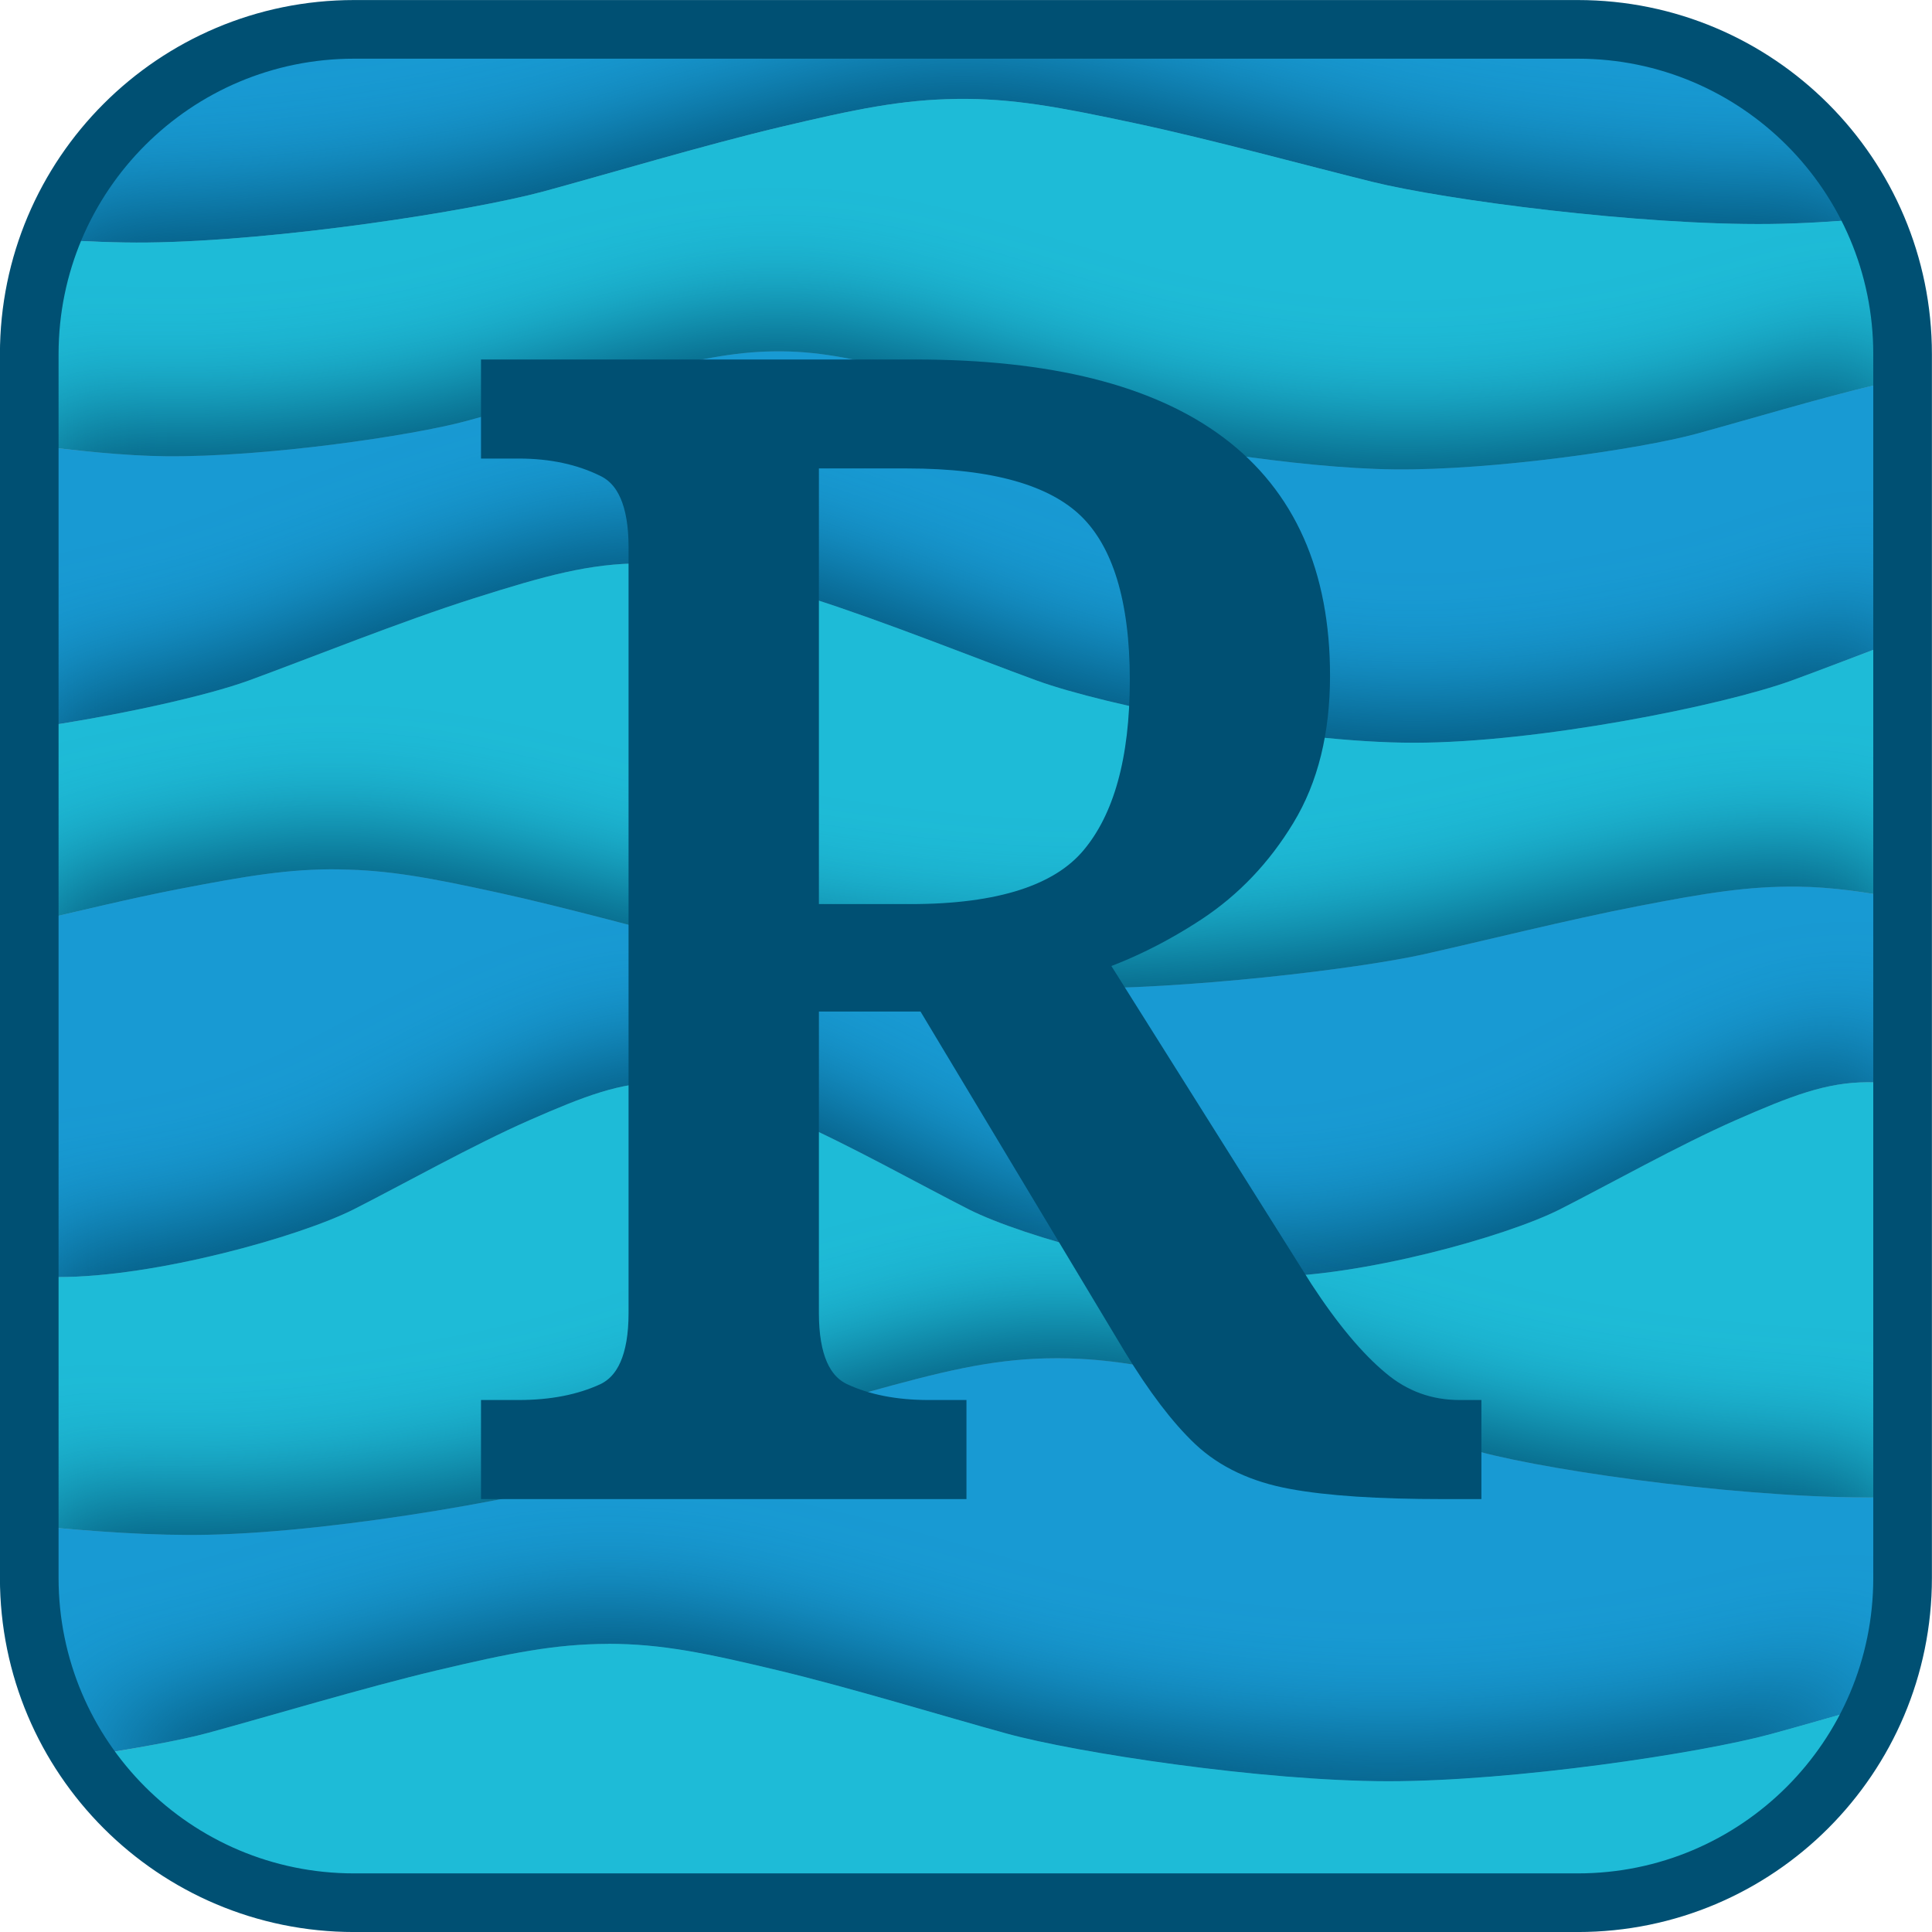
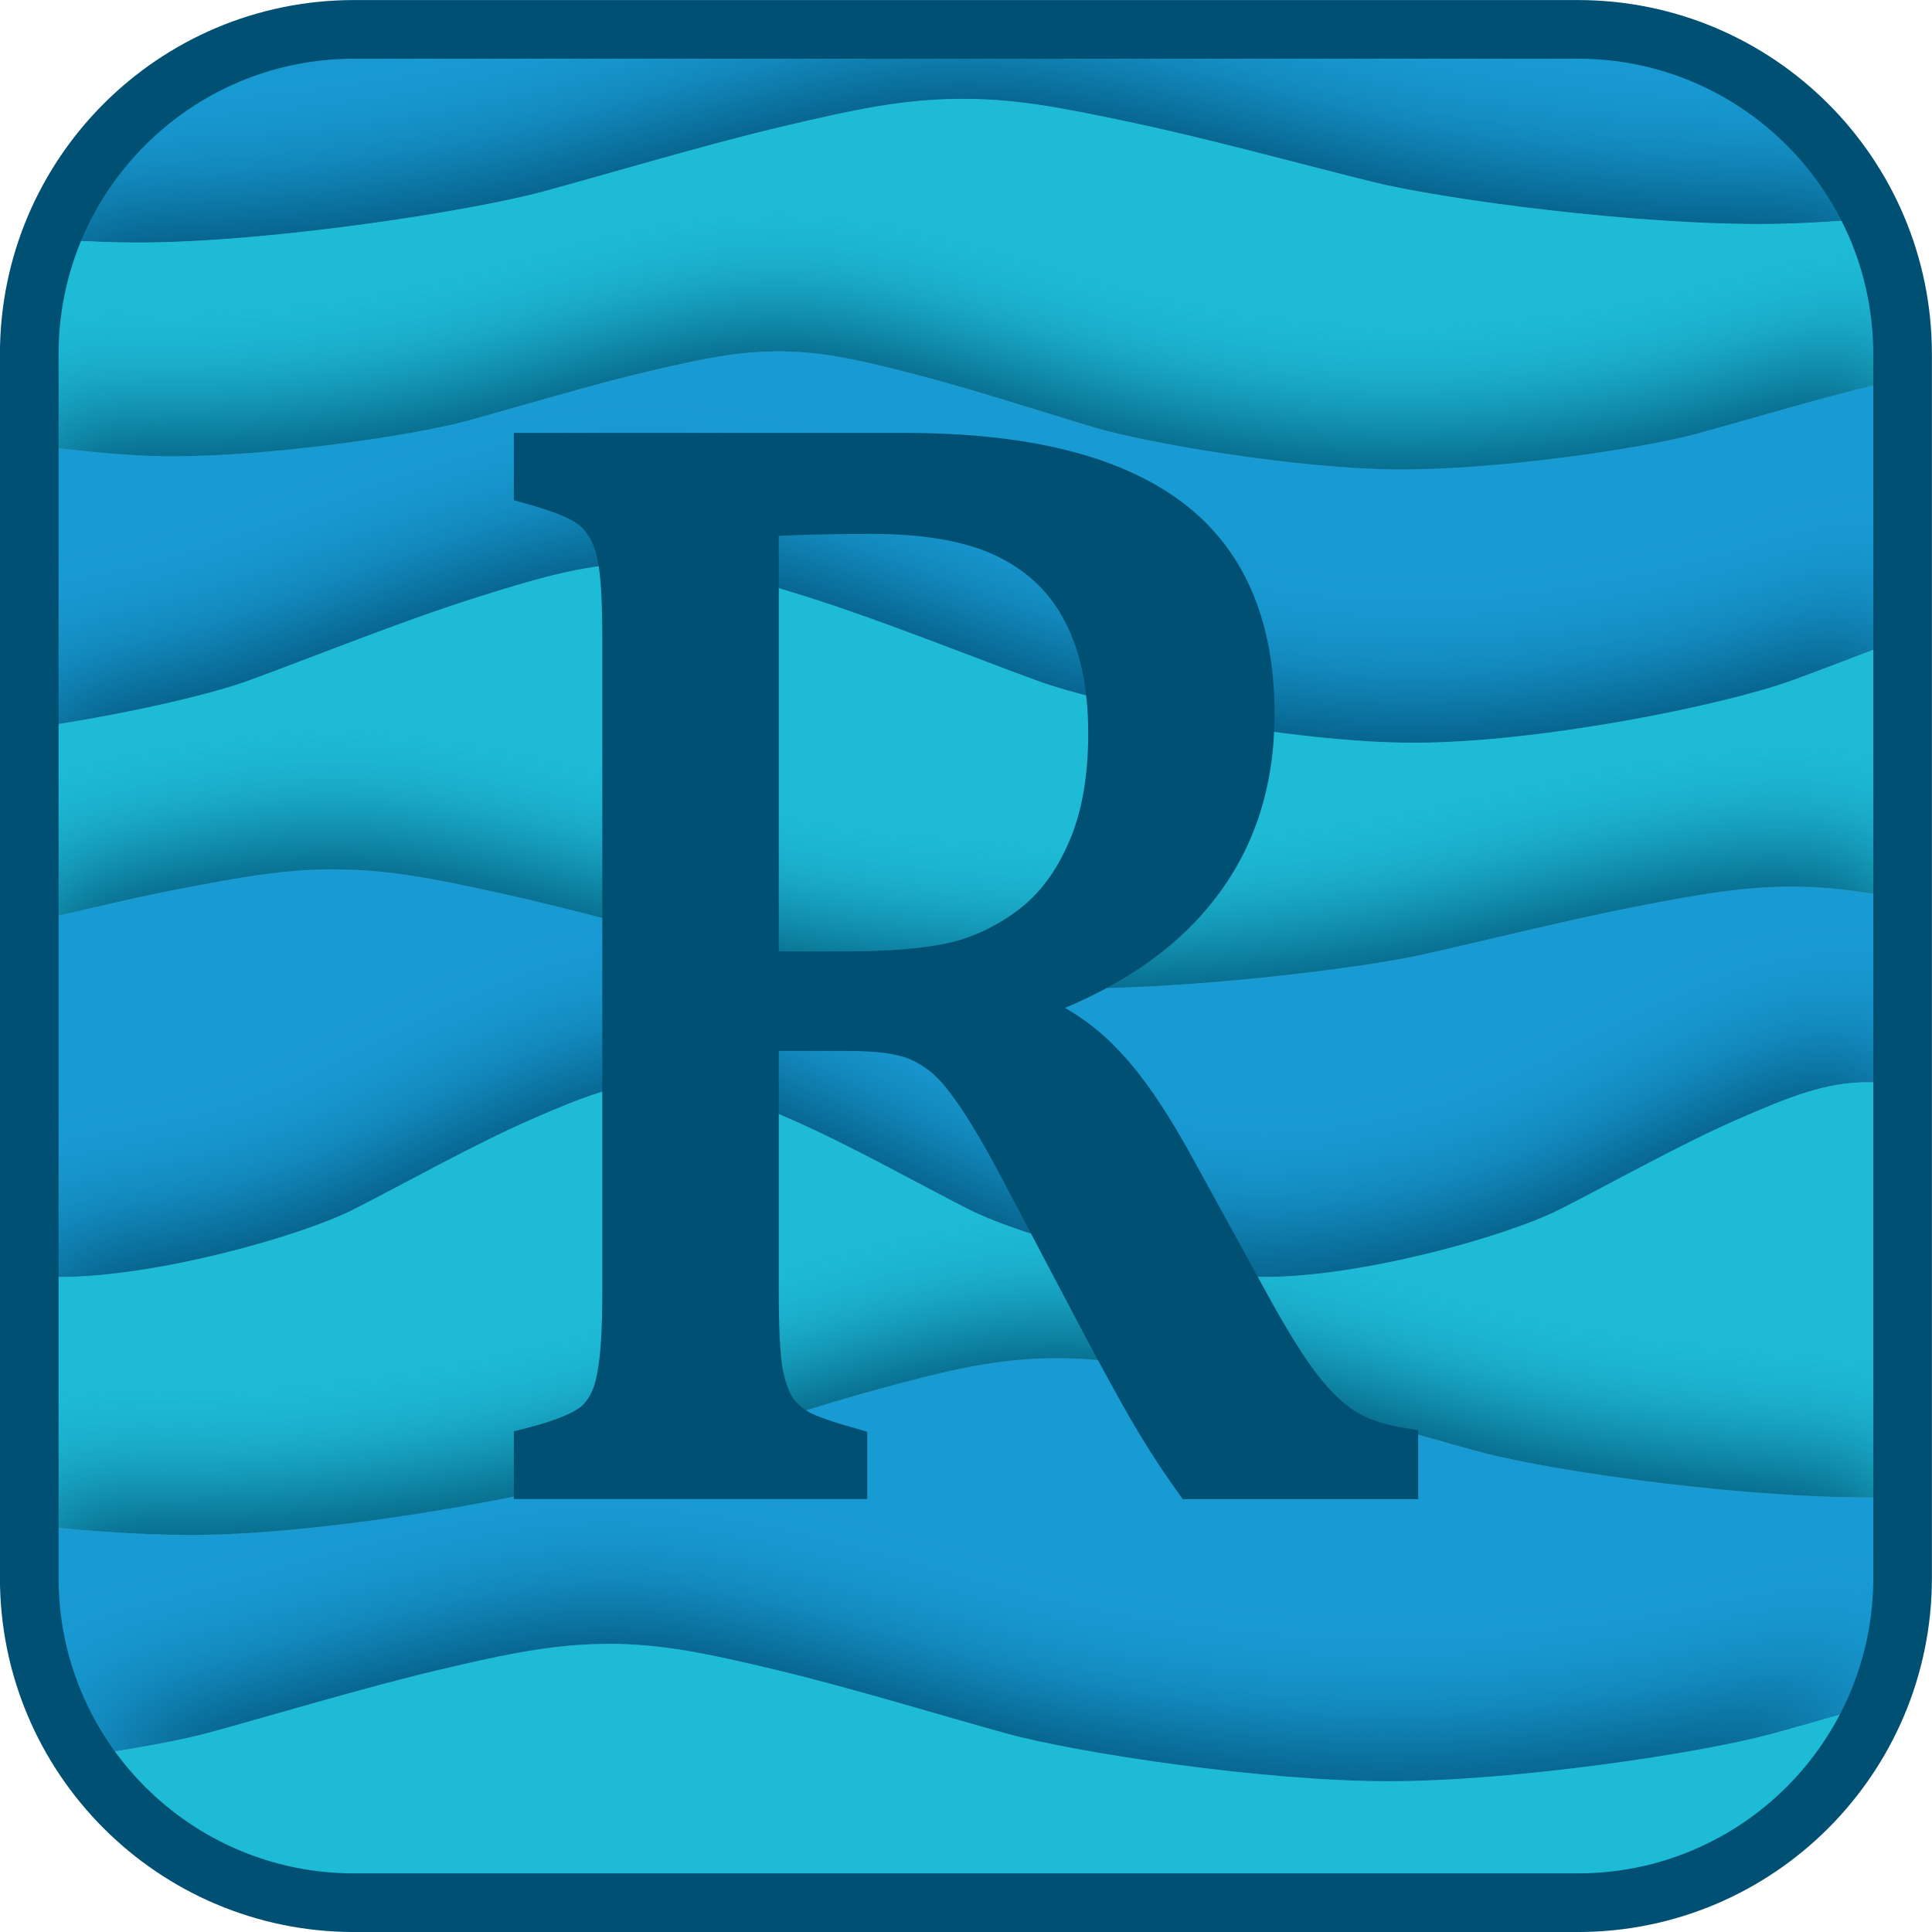
<svg xmlns="http://www.w3.org/2000/svg" xmlns:xlink="http://www.w3.org/1999/xlink" width="39.688mm" height="39.687mm" viewBox="0 0 39.688 39.687" version="1.1" id="svg1" xml:space="preserve">
  <defs id="defs1">
    <linearGradient id="swatch7">
      <stop style="stop-color:#000000;stop-opacity:1;" offset="0" id="stop7" />
    </linearGradient>
    <linearGradient id="linearGradient1">
      <stop style="stop-color:#ffffff;stop-opacity:1;" offset="0" id="stop1" />
      <stop style="stop-color:#ffffff;stop-opacity:0;" offset="1" id="stop2" />
    </linearGradient>
    <linearGradient xlink:href="#linearGradient1" id="linearGradient2" x1="114.633" y1="109.027" x2="116.328" y2="109.027" gradientUnits="userSpaceOnUse" />
    <filter style="color-interpolation-filters:sRGB" id="filter64" x="-0.077" y="-0.533" width="1.154" height="2.065">
      <feGaussianBlur stdDeviation="1.179" id="feGaussianBlur64" />
    </filter>
    <filter style="color-interpolation-filters:sRGB" id="filter65" x="-0.074" y="-0.326" width="1.147" height="1.652">
      <feGaussianBlur stdDeviation="1.179" id="feGaussianBlur65" />
    </filter>
    <filter style="color-interpolation-filters:sRGB" id="filter66" x="-0.074" y="-0.305" width="1.147" height="1.609">
      <feGaussianBlur stdDeviation="1.179" id="feGaussianBlur66" />
    </filter>
    <filter style="color-interpolation-filters:sRGB" id="filter67" x="-0.074" y="-0.338" width="1.147" height="1.676">
      <feGaussianBlur stdDeviation="1.179" id="feGaussianBlur67" />
    </filter>
    <filter style="color-interpolation-filters:sRGB" id="filter68" x="-0.074" y="-0.324" width="1.147" height="1.649">
      <feGaussianBlur stdDeviation="1.179" id="feGaussianBlur68" />
    </filter>
    <filter style="color-interpolation-filters:sRGB" id="filter69" x="-0.074" y="-0.352" width="1.147" height="1.705">
      <feGaussianBlur stdDeviation="1.179" id="feGaussianBlur69" />
    </filter>
    <filter style="color-interpolation-filters:sRGB" id="filter70" x="-0.074" y="-0.372" width="1.147" height="1.744">
      <feGaussianBlur stdDeviation="1.179" id="feGaussianBlur70" />
    </filter>
    <clipPath clipPathUnits="userSpaceOnUse" id="clipPath17">
      <path style="display:inline;fill:none;fill-opacity:1;stroke:#005073;stroke-width:0.191;stroke-linecap:round;stroke-linejoin:round;stroke-dasharray:none;stroke-opacity:1" id="path17" width="6.102" height="6.102" x="115.532" y="92.039" transform="matrix(6.297176,0,0,6.297174,-612.4465,-487.3096)" d="m 116.59,92.039 h 3.986 a 1.058,1.058 45 0 1 1.058,1.058 v 3.986 a 1.058,1.058 135 0 1 -1.058,1.058 h -3.986 a 1.058,1.058 45 0 1 -1.058,-1.058 v -3.986 a 1.058,1.058 135 0 1 1.058,-1.058 z" />
    </clipPath>
    <clipPath clipPathUnits="userSpaceOnUse" id="clipPath18">
      <path style="display:inline;fill:none;fill-opacity:1;stroke:#005073;stroke-width:0.191;stroke-linecap:round;stroke-linejoin:round;stroke-dasharray:none;stroke-opacity:1" id="path18" width="6.102" height="6.102" x="115.532" y="92.039" transform="matrix(6.297176,0,0,6.297174,-612.4465,-487.3096)" d="m 116.59,92.039 h 3.986 a 1.058,1.058 45 0 1 1.058,1.058 v 3.986 a 1.058,1.058 135 0 1 -1.058,1.058 h -3.986 a 1.058,1.058 45 0 1 -1.058,-1.058 v -3.986 a 1.058,1.058 135 0 1 1.058,-1.058 z" />
    </clipPath>
    <clipPath clipPathUnits="userSpaceOnUse" id="clipPath19">
      <path style="display:inline;fill:none;fill-opacity:1;stroke:#005073;stroke-width:0.191;stroke-linecap:round;stroke-linejoin:round;stroke-dasharray:none;stroke-opacity:1" id="path19" width="6.102" height="6.102" x="115.532" y="92.039" transform="matrix(6.297176,0,0,6.297174,-612.4465,-487.3096)" d="m 116.59,92.039 h 3.986 a 1.058,1.058 45 0 1 1.058,1.058 v 3.986 a 1.058,1.058 135 0 1 -1.058,1.058 h -3.986 a 1.058,1.058 45 0 1 -1.058,-1.058 v -3.986 a 1.058,1.058 135 0 1 1.058,-1.058 z" />
    </clipPath>
    <clipPath clipPathUnits="userSpaceOnUse" id="clipPath20">
      <path style="display:inline;fill:none;fill-opacity:1;stroke:#005073;stroke-width:0.191;stroke-linecap:round;stroke-linejoin:round;stroke-dasharray:none;stroke-opacity:1" id="path20" width="6.102" height="6.102" x="115.532" y="92.039" transform="matrix(6.297176,0,0,6.297174,-612.4465,-487.3096)" d="m 116.59,92.039 h 3.986 a 1.058,1.058 45 0 1 1.058,1.058 v 3.986 a 1.058,1.058 135 0 1 -1.058,1.058 h -3.986 a 1.058,1.058 45 0 1 -1.058,-1.058 v -3.986 a 1.058,1.058 135 0 1 1.058,-1.058 z" />
    </clipPath>
    <clipPath clipPathUnits="userSpaceOnUse" id="clipPath21">
      <path style="display:inline;fill:none;fill-opacity:1;stroke:#005073;stroke-width:0.191;stroke-linecap:round;stroke-linejoin:round;stroke-dasharray:none;stroke-opacity:1" id="path21" width="6.102" height="6.102" x="115.532" y="92.039" transform="matrix(6.297176,0,0,6.297174,-612.4465,-487.3096)" d="m 116.59,92.039 h 3.986 a 1.058,1.058 45 0 1 1.058,1.058 v 3.986 a 1.058,1.058 135 0 1 -1.058,1.058 h -3.986 a 1.058,1.058 45 0 1 -1.058,-1.058 v -3.986 a 1.058,1.058 135 0 1 1.058,-1.058 z" />
    </clipPath>
    <clipPath clipPathUnits="userSpaceOnUse" id="clipPath22">
      <path style="display:inline;fill:none;fill-opacity:1;stroke:#005073;stroke-width:0.191;stroke-linecap:round;stroke-linejoin:round;stroke-dasharray:none;stroke-opacity:1" id="path22" width="6.102" height="6.102" x="115.532" y="92.039" transform="matrix(6.297176,0,0,6.297174,-612.4465,-487.3096)" d="m 116.59,92.039 h 3.986 a 1.058,1.058 45 0 1 1.058,1.058 v 3.986 a 1.058,1.058 135 0 1 -1.058,1.058 h -3.986 a 1.058,1.058 45 0 1 -1.058,-1.058 v -3.986 a 1.058,1.058 135 0 1 1.058,-1.058 z" />
    </clipPath>
    <clipPath clipPathUnits="userSpaceOnUse" id="clipPath23">
      <path style="display:inline;fill:none;fill-opacity:1;stroke:#005073;stroke-width:0.191;stroke-linecap:round;stroke-linejoin:round;stroke-dasharray:none;stroke-opacity:1" id="path23" width="6.102" height="6.102" x="115.532" y="92.039" transform="matrix(6.297176,0,0,6.297174,-612.4465,-487.3096)" d="m 116.59,92.039 h 3.986 a 1.058,1.058 45 0 1 1.058,1.058 v 3.986 a 1.058,1.058 135 0 1 -1.058,1.058 h -3.986 a 1.058,1.058 45 0 1 -1.058,-1.058 v -3.986 a 1.058,1.058 135 0 1 1.058,-1.058 z" />
    </clipPath>
  </defs>
  <g id="g83" style="display:inline;stroke:#107dac;stroke-opacity:1" transform="translate(-114.4788,-91.67359)">
    <path id="path76" style="display:inline;fill:#189ad3;fill-opacity:1;stroke:none;stroke-width:0.3;stroke-dasharray:none;stroke-opacity:1" d="m 121.754,92.276 a 6.675,6.675 0 0 0 -6.202,4.318 c 0.682,0.04 1.356,0.069 1.952,0.062 2.68,-0.03 6.646,-0.646 8.141,-1.049 1.312,-0.357 3.311,-0.955 4.849,-1.32 1.551,-0.368 2.505,-0.567 3.647,-0.58 1.141,-0.013 2.092,0.166 3.65,0.499 1.551,0.33 3.558,0.879 4.882,1.206 1.501,0.37 5.48,0.895 8.161,0.864 0.644,-0.007 1.366,-0.051 2.105,-0.114 a 6.675,6.675 0 0 0 -6.049,-3.885 z" />
    <path id="path52" style="display:inline;fill:#005073;fill-opacity:1;stroke:none;stroke-width:0.3;stroke-dasharray:none;stroke-opacity:1;filter:url(#filter70)" d="m 134.112,93.103 c -1.14,0.013 -2.092,0.212 -3.641,0.579 -1.537,0.365 -3.532,0.962 -4.842,1.318 -1.492,0.403 -5.453,1.018 -8.129,1.048 -0.595,0.007 -1.268,-0.022 -1.949,-0.062 a 6.665,6.665 0 0 0 -0.472,2.353 v 1.855 c 0.967,0.127 1.962,0.229 2.799,0.238 2.034,0.021 5.046,-0.417 6.18,-0.726 1.001,-0.273 2.519,-0.734 3.69,-1.009 1.178,-0.278 1.9,-0.426 2.763,-0.417 0.863,0.009 1.588,0.172 2.76,0.475 1.165,0.3 2.676,0.793 3.664,1.087 1.133,0.333 4.129,0.838 6.157,0.859 2.034,0.021 5.04,-0.42 6.18,-0.729 1.001,-0.273 2.519,-0.73 3.69,-1.006 0.215,-0.05 0.359,-0.072 0.547,-0.114 V 98.339 a 6.665,6.665 0 0 0 -0.625,-2.786 c -0.738,0.063 -1.459,0.107 -2.102,0.114 -2.676,0.031 -6.65,-0.493 -8.148,-0.862 -1.322,-0.327 -3.326,-0.875 -4.875,-1.204 -1.555,-0.332 -2.505,-0.511 -3.645,-0.498 z" clip-path="url(#clipPath23)" transform="matrix(1.001499,0,0,1.001499,-0.1716479,-0.1374541)" />
    <path id="path77" style="display:inline;fill:#1ebbd7;fill-opacity:1;stroke:none;stroke-width:0.3;stroke-dasharray:none;stroke-opacity:1" d="m 134.142,93.706 c -1.141,0.013 -2.095,0.212 -3.647,0.58 -1.539,0.365 -3.538,0.963 -4.849,1.32 -1.495,0.404 -5.461,1.019 -8.141,1.049 -0.596,0.007 -1.27,-0.022 -1.952,-0.062 a 6.675,6.675 0 0 0 -0.472,2.356 v 1.858 c 0.968,0.127 1.965,0.229 2.803,0.238 2.037,0.021 5.054,-0.418 6.189,-0.727 1.003,-0.273 2.523,-0.735 3.696,-1.01 1.179,-0.278 1.903,-0.427 2.767,-0.417 0.864,0.009 1.591,0.172 2.764,0.476 1.167,0.301 2.68,0.795 3.67,1.089 1.135,0.334 4.135,0.839 6.166,0.86 2.037,0.021 5.047,-0.42 6.189,-0.73 1.003,-0.273 2.523,-0.731 3.696,-1.007 0.215,-0.05 0.359,-0.072 0.547,-0.114 v -0.515 a 6.675,6.675 0 0 0 -0.626,-2.79 c -0.739,0.063 -1.462,0.107 -2.105,0.114 -2.68,0.031 -6.66,-0.493 -8.161,-0.864 -1.324,-0.327 -3.331,-0.876 -4.882,-1.206 -1.558,-0.332 -2.509,-0.512 -3.65,-0.499 z" />
    <path id="path53" style="display:inline;fill:#005073;fill-opacity:1;stroke:none;stroke-width:0.3;stroke-dasharray:none;stroke-opacity:1;filter:url(#filter69)" d="m 130.51,98.28 c -0.863,-0.009 -1.585,0.139 -2.763,0.417 -1.171,0.275 -2.689,0.736 -3.69,1.009 -1.133,0.309 -4.146,0.747 -6.18,0.726 -0.836,-0.009 -1.832,-0.11 -2.799,-0.238 v 5.825 c 1.834,-0.269 3.62,-0.666 4.5,-0.986 1.247,-0.457 3.147,-1.222 4.614,-1.686 1.474,-0.467 2.379,-0.719 3.462,-0.719 1.089,-6.3e-4 1.992,0.252 3.472,0.719 1.461,0.464 3.368,1.229 4.614,1.686 1.423,0.517 5.195,1.276 7.745,1.276 2.544,-6.2e-4 6.318,-0.759 7.742,-1.276 0.639,-0.233 1.446,-0.546 2.278,-0.859 v -5.321 c -0.188,0.042 -0.332,0.064 -0.547,0.114 -1.171,0.275 -2.689,0.733 -3.69,1.006 -1.14,0.309 -4.146,0.75 -6.18,0.729 -2.028,-0.021 -5.023,-0.526 -6.157,-0.859 -0.989,-0.293 -2.499,-0.787 -3.664,-1.087 -1.171,-0.303 -1.897,-0.466 -2.76,-0.475 z" clip-path="url(#clipPath22)" transform="matrix(1.001499,0,0,1.001499,-0.1716479,-0.1374541)" />
    <path id="path78" style="display:inline;fill:#189ad3;fill-opacity:1;stroke:none;stroke-width:0.3;stroke-dasharray:none;stroke-opacity:1" d="m 130.534,98.892 c -0.864,-0.009 -1.588,0.139 -2.767,0.417 -1.173,0.276 -2.693,0.737 -3.696,1.01 -1.135,0.309 -4.152,0.748 -6.189,0.727 -0.837,-0.009 -1.834,-0.111 -2.803,-0.238 v 5.834 c 1.836,-0.269 3.625,-0.667 4.507,-0.988 1.249,-0.457 3.152,-1.223 4.621,-1.688 1.476,-0.468 2.383,-0.72 3.468,-0.72 1.091,-6.4e-4 1.995,0.252 3.477,0.72 1.463,0.465 3.373,1.231 4.621,1.688 1.425,0.518 5.202,1.278 7.757,1.278 2.548,-6.2e-4 6.328,-0.76 7.753,-1.278 0.64,-0.233 1.448,-0.546 2.281,-0.86 v -5.329 c -0.188,0.042 -0.333,0.064 -0.547,0.114 -1.173,0.276 -2.693,0.734 -3.696,1.007 -1.141,0.31 -4.152,0.751 -6.189,0.73 -2.031,-0.021 -5.031,-0.527 -6.166,-0.86 -0.99,-0.294 -2.503,-0.788 -3.67,-1.089 -1.173,-0.303 -1.9,-0.467 -2.764,-0.476 z" />
    <path id="path54" style="display:inline;fill:#005073;fill-opacity:1;stroke:none;stroke-width:0.3;stroke-dasharray:none;stroke-opacity:1;filter:url(#filter68)" d="m 127.656,102.628 c -1.083,6.2e-4 -1.989,0.252 -3.462,0.719 -1.467,0.464 -3.368,1.229 -4.614,1.686 -0.881,0.32 -2.667,0.717 -4.5,0.986 v 3.98 c 1.026,-0.241 2.095,-0.502 3.069,-0.69 1.404,-0.271 2.264,-0.416 3.29,-0.404 1.026,0.012 1.876,0.175 3.267,0.478 1.379,0.302 3.166,0.795 4.338,1.09 1.341,0.334 4.9,0.844 7.306,0.872 2.412,0.028 5.981,-0.397 7.335,-0.7 1.19,-0.266 2.998,-0.717 4.39,-0.986 1.398,-0.271 2.26,-0.413 3.287,-0.4 0.702,0.008 1.381,0.111 2.148,0.257 v -5.343 c -0.832,0.313 -1.639,0.626 -2.278,0.859 -1.423,0.516 -5.198,1.275 -7.742,1.276 -2.55,6.3e-4 -6.322,-0.759 -7.745,-1.276 -1.247,-0.457 -3.153,-1.222 -4.614,-1.686 -1.48,-0.467 -2.383,-0.72 -3.472,-0.719 z" clip-path="url(#clipPath21)" transform="matrix(1.001499,0,0,1.001499,-0.1716479,-0.1374541)" />
    <path id="path79" style="display:inline;fill:#1ebbd7;fill-opacity:1;stroke:none;stroke-width:0.3;stroke-dasharray:none;stroke-opacity:1" d="m 127.676,103.246 c -1.085,6.2e-4 -1.992,0.252 -3.468,0.72 -1.469,0.465 -3.373,1.231 -4.621,1.688 -0.882,0.32 -2.671,0.718 -4.507,0.988 v 3.986 c 1.028,-0.241 2.098,-0.503 3.073,-0.691 1.406,-0.271 2.267,-0.417 3.295,-0.404 1.028,0.012 1.878,0.175 3.272,0.479 1.381,0.302 3.171,0.797 4.344,1.092 1.343,0.334 4.907,0.845 7.317,0.873 2.415,0.028 5.99,-0.398 7.346,-0.701 1.192,-0.267 3.003,-0.718 4.396,-0.988 1.4,-0.271 2.264,-0.413 3.292,-0.401 0.703,0.008 1.383,0.111 2.151,0.257 v -5.351 c -0.833,0.314 -1.641,0.627 -2.281,0.86 -1.425,0.517 -5.205,1.277 -7.753,1.278 -2.554,6.3e-4 -6.331,-0.76 -7.757,-1.278 -1.249,-0.457 -3.158,-1.223 -4.621,-1.688 -1.482,-0.468 -2.386,-0.721 -3.477,-0.72 z" />
    <path id="path55" style="display:inline;fill:#005073;fill-opacity:1;stroke:none;stroke-width:0.3;stroke-dasharray:none;stroke-opacity:1;filter:url(#filter67)" d="m 121.437,108.905 c -1.026,-0.013 -1.886,0.133 -3.29,0.404 -0.974,0.188 -2.043,0.449 -3.069,0.69 v 7.221 c 0.196,0.013 0.414,0.049 0.596,0.049 1.99,-6.3e-4 4.938,-0.826 6.053,-1.386 0.976,-0.494 2.459,-1.326 3.606,-1.829 1.152,-0.506 1.867,-0.777 2.711,-0.778 0.85,0 1.555,0.271 2.707,0.778 1.146,0.502 2.63,1.334 3.606,1.829 1.115,0.56 4.063,1.383 6.059,1.383 1.99,-6.3e-4 4.938,-0.823 6.053,-1.383 0.976,-0.494 2.46,-1.326 3.606,-1.829 1.152,-0.506 1.867,-0.78 2.711,-0.781 0.248,0 0.484,0.032 0.722,0.078 v -3.833 c -0.767,-0.146 -1.446,-0.249 -2.148,-0.257 -1.026,-0.013 -1.889,0.129 -3.287,0.4 -1.392,0.269 -3.2,0.72 -4.39,0.986 -1.354,0.302 -4.923,0.728 -7.335,0.7 -2.406,-0.028 -5.964,-0.538 -7.306,-0.872 -1.171,-0.295 -2.959,-0.789 -4.338,-1.09 -1.392,-0.304 -2.241,-0.466 -3.267,-0.478 z" clip-path="url(#clipPath20)" transform="matrix(1.001499,0,0,1.001499,-0.1716479,-0.1374541)" />
    <path id="path80" style="display:inline;fill:#189ad3;fill-opacity:1;stroke:none;stroke-width:0.3;stroke-dasharray:none;stroke-opacity:1" d="m 121.448,109.532 c -1.028,-0.013 -1.889,0.133 -3.295,0.404 -0.975,0.188 -2.046,0.45 -3.073,0.691 v 7.232 c 0.196,0.013 0.414,0.049 0.597,0.049 1.993,-6.3e-4 4.946,-0.827 6.062,-1.388 0.978,-0.495 2.463,-1.328 3.611,-1.832 1.154,-0.507 1.87,-0.778 2.715,-0.779 0.851,0 1.557,0.272 2.711,0.779 1.148,0.503 2.634,1.336 3.611,1.832 1.116,0.561 4.069,1.385 6.068,1.385 1.993,-6.3e-4 4.946,-0.824 6.062,-1.385 0.978,-0.495 2.463,-1.328 3.611,-1.832 1.154,-0.507 1.87,-0.782 2.715,-0.782 0.248,0 0.485,0.032 0.724,0.078 v -3.839 c -0.768,-0.146 -1.448,-0.249 -2.151,-0.257 -1.028,-0.013 -1.892,0.13 -3.292,0.401 -1.394,0.269 -3.205,0.721 -4.396,0.988 -1.356,0.303 -4.93,0.729 -7.346,0.701 -2.409,-0.028 -5.973,-0.539 -7.317,-0.873 -1.173,-0.295 -2.963,-0.79 -4.344,-1.092 -1.394,-0.304 -2.244,-0.467 -3.272,-0.479 z" />
    <path id="path56" style="display:inline;fill:#005073;fill-opacity:1;stroke:none;stroke-width:0.3;stroke-dasharray:none;stroke-opacity:1;filter:url(#filter66)" d="m 152.785,113.272 c -0.844,6.4e-4 -1.558,0.275 -2.711,0.781 -1.146,0.503 -2.63,1.335 -3.606,1.829 -1.115,0.56 -4.063,1.382 -6.053,1.383 -1.996,0 -4.945,-0.823 -6.059,-1.383 -0.976,-0.495 -2.46,-1.326 -3.606,-1.829 -1.152,-0.506 -1.857,-0.778 -2.707,-0.778 -0.844,6.2e-4 -1.558,0.271 -2.711,0.778 -1.146,0.503 -2.63,1.335 -3.606,1.829 -1.115,0.56 -4.063,1.386 -6.053,1.386 -0.182,0 -0.4,-0.036 -0.596,-0.049 v 5.142 c 1.28,0.126 2.585,0.217 3.684,0.192 2.783,-0.062 6.882,-0.82 8.425,-1.308 1.354,-0.431 3.421,-1.152 5.008,-1.595 1.599,-0.446 2.587,-0.689 3.765,-0.716 1.184,-0.026 2.179,0.172 3.804,0.547 1.606,0.372 3.694,1 5.067,1.37 1.562,0.419 5.694,0.996 8.477,0.934 0.063,-9.8e-4 0.137,-0.011 0.198,-0.013 v -8.422 c -0.239,-0.046 -0.474,-0.078 -0.722,-0.078 z" clip-path="url(#clipPath19)" transform="matrix(1.001499,0,0,1.001499,-0.1716479,-0.1374541)" />
    <path id="path81" style="display:inline;fill:#1ebbd7;fill-opacity:1;stroke:none;stroke-width:0.3;stroke-dasharray:none;stroke-opacity:1" d="m 152.842,113.906 c -0.845,6.5e-4 -1.561,0.275 -2.715,0.782 -1.148,0.504 -2.634,1.337 -3.611,1.832 -1.116,0.561 -4.069,1.384 -6.062,1.385 -1.999,0 -4.952,-0.824 -6.068,-1.385 -0.978,-0.496 -2.463,-1.328 -3.611,-1.832 -1.154,-0.507 -1.86,-0.779 -2.711,-0.779 -0.845,6.2e-4 -1.561,0.272 -2.715,0.779 -1.148,0.504 -2.633,1.337 -3.611,1.832 -1.116,0.561 -4.069,1.388 -6.062,1.388 -0.182,0 -0.4,-0.036 -0.597,-0.049 v 5.149 c 1.282,0.126 2.589,0.217 3.689,0.192 2.788,-0.062 6.893,-0.821 8.438,-1.31 1.356,-0.432 3.426,-1.154 5.016,-1.597 1.602,-0.447 2.591,-0.69 3.771,-0.717 1.186,-0.026 2.183,0.172 3.81,0.548 1.608,0.372 3.699,1.001 5.074,1.372 1.564,0.419 5.702,0.998 8.49,0.935 0.063,-9.8e-4 0.137,-0.011 0.199,-0.013 v -8.434 c -0.239,-0.046 -0.475,-0.078 -0.724,-0.078 z" />
    <path id="path57" style="display:inline;fill:#005073;fill-opacity:1;stroke:none;stroke-width:0.3;stroke-dasharray:none;stroke-opacity:1;filter:url(#filter65)" d="m 135.961,118.934 c -1.178,0.027 -2.166,0.27 -3.765,0.716 -1.587,0.443 -3.654,1.163 -5.008,1.595 -1.543,0.488 -5.642,1.246 -8.425,1.308 -1.099,0.025 -2.403,-0.066 -3.684,-0.192 v 1.077 a 6.665,6.665 0 0 0 1.145,3.658 c 1.036,-0.16 1.975,-0.329 2.522,-0.478 1.272,-0.346 3.206,-0.93 4.692,-1.282 1.499,-0.355 2.419,-0.541 3.515,-0.543 1.102,6.3e-4 2.016,0.192 3.508,0.55 1.474,0.354 3.394,0.94 4.66,1.289 1.436,0.395 5.244,0.978 7.826,0.98 2.582,0.002 6.404,-0.574 7.852,-0.966 0.603,-0.164 1.365,-0.384 2.148,-0.605 a 6.665,6.665 0 0 0 0.56,-2.6 v -1.666 c -0.063,0.002 -0.138,0.012 -0.198,0.013 -2.783,0.062 -6.915,-0.515 -8.477,-0.934 -1.373,-0.37 -3.461,-0.998 -5.067,-1.37 -1.625,-0.375 -2.62,-0.573 -3.804,-0.547 z" clip-path="url(#clipPath18)" transform="matrix(1.001499,0,0,1.001499,-0.1716479,-0.1374541)" />
    <path id="path82" style="display:inline;fill:#189ad3;fill-opacity:1;stroke:none;stroke-width:0.3;stroke-dasharray:none;stroke-opacity:1" d="m 135.993,119.577 c -1.179,0.027 -2.169,0.27 -3.771,0.717 -1.589,0.443 -3.66,1.165 -5.016,1.597 -1.545,0.489 -5.65,1.248 -8.438,1.31 -1.1,0.025 -2.407,-0.066 -3.689,-0.192 v 1.079 a 6.675,6.675 0 0 0 1.147,3.663 c 1.038,-0.16 1.978,-0.329 2.526,-0.479 1.274,-0.347 3.211,-0.931 4.699,-1.284 1.501,-0.356 2.422,-0.542 3.52,-0.544 1.104,6.3e-4 2.019,0.193 3.513,0.551 1.476,0.354 3.399,0.941 4.667,1.291 1.438,0.396 5.252,0.979 7.838,0.981 2.586,0.002 6.414,-0.574 7.864,-0.968 0.604,-0.164 1.367,-0.385 2.151,-0.606 a 6.675,6.675 0 0 0 0.561,-2.604 v -1.669 c -0.063,0.002 -0.138,0.012 -0.199,0.013 -2.788,0.062 -6.926,-0.516 -8.49,-0.935 -1.375,-0.371 -3.466,-1 -5.074,-1.372 -1.627,-0.375 -2.624,-0.574 -3.81,-0.548 z" />
    <path id="path58" style="display:inline;fill:#005073;fill-opacity:1;stroke:none;stroke-width:0.3;stroke-dasharray:none;stroke-opacity:1;filter:url(#filter64)" d="m 126.953,124.792 c -1.096,0.003 -2.016,0.188 -3.515,0.543 -1.486,0.352 -3.42,0.936 -4.692,1.282 -0.547,0.149 -1.487,0.322 -2.522,0.482 a 6.665,6.665 0 0 0 5.519,3.004 h 25.099 a 6.665,6.665 0 0 0 6.105,-4.064 c -0.783,0.221 -1.545,0.441 -2.148,0.605 -1.448,0.393 -5.27,0.968 -7.852,0.966 -2.582,-0.002 -6.39,-0.584 -7.826,-0.98 -1.266,-0.349 -3.186,-0.935 -4.66,-1.289 -1.492,-0.358 -2.406,-0.549 -3.508,-0.55 z" clip-path="url(#clipPath17)" transform="matrix(1.001499,0,0,1.001499,-0.1716479,-0.1374541)" />
    <path id="path83" style="display:inline;fill:#1ebbd7;fill-opacity:1;stroke:none;stroke-width:0.3;stroke-dasharray:none;stroke-opacity:1" d="m 126.972,125.443 c -1.097,0.003 -2.019,0.189 -3.52,0.544 -1.488,0.353 -3.426,0.937 -4.699,1.284 -0.547,0.149 -1.489,0.322 -2.526,0.482 a 6.675,6.675 0 0 0 5.527,3.008 h 25.137 a 6.675,6.675 0 0 0 6.114,-4.071 c -0.784,0.221 -1.547,0.442 -2.151,0.606 -1.451,0.394 -5.278,0.97 -7.864,0.968 -2.586,-0.002 -6.4,-0.585 -7.838,-0.981 -1.268,-0.349 -3.191,-0.936 -4.667,-1.291 -1.495,-0.358 -2.409,-0.55 -3.513,-0.551 z" />
  </g>
-   <text xml:space="preserve" style="font-size:31.798px;font-family:'JetBrainsMono Nerd Font';-inkscape-font-specification:'JetBrainsMono Nerd Font';text-align:start;writing-mode:lr-tb;direction:ltr;text-anchor:start;display:inline;fill:#005073;fill-opacity:1;stroke:#005073;stroke-width:0.707;stroke-opacity:1" x="9.03" y="30.44" id="text1">
-     <tspan id="tspan1" style="font-style:normal;font-variant:normal;font-weight:normal;font-stretch:normal;font-size:31.798px;font-family:Cambria;-inkscape-font-specification:Cambria;fill:#005073;fill-opacity:1;stroke:#005073;stroke-width:0.707;stroke-opacity:1" x="9.03" y="30.44">R</tspan>
-   </text>
  <path style="display:inline;fill:none;fill-opacity:1;stroke:#005073;stroke-width:0.191;stroke-linecap:round;stroke-linejoin:round;stroke-dasharray:none;stroke-opacity:1" id="rect7" width="6.102" height="6.102" x="115.532" y="92.039" d="m 116.59,92.039 h 3.986 a 1.058,1.058 45 0 1 1.058,1.058 v 3.986 a 1.058,1.058 135 0 1 -1.058,1.058 h -3.986 a 1.058,1.058 45 0 1 -1.058,-1.058 v -3.986 a 1.058,1.058 135 0 1 1.058,-1.058 z" transform="matrix(6.306618,0,0,6.306616,-728.0153,-579.8514)" />
+   <path style="font-size:31.798px;font-family:Cambria;-inkscape-font-specification:Cambria;fill:#005073;stroke:#005073;stroke-width:0.707" d="m 15.644,21.233 v 5.279 q 0,1.118 0.078,1.63 0.093,0.497 0.264,0.761 0.171,0.248 0.466,0.419 0.295,0.155 1.009,0.357 v 0.761 h -6.552 v -0.761 q 0.963,-0.248 1.289,-0.543 0.326,-0.311 0.419,-0.869 0.109,-0.559 0.109,-1.708 V 13.129 q 0,-1.071 -0.078,-1.553 -0.078,-0.497 -0.264,-0.761 -0.171,-0.279 -0.466,-0.435 -0.295,-0.171 -1.009,-0.373 V 9.247 h 7.685 q 3.633,0 5.434,1.32 1.801,1.32 1.801,4.099 0,2.127 -1.18,3.618 -1.164,1.491 -3.509,2.329 v 0.124 q 0.947,0.388 1.615,1.118 0.683,0.714 1.506,2.236 l 1.397,2.546 q 0.606,1.118 1.04,1.708 0.435,0.59 0.885,0.901 0.45,0.311 1.196,0.435 v 0.761 h -4.301 q -0.59,-0.823 -1.118,-1.77 -0.528,-0.947 -1.04,-1.925 l -1.366,-2.593 q -0.621,-1.18 -1.025,-1.739 -0.388,-0.559 -0.73,-0.776 -0.326,-0.233 -0.714,-0.311 -0.373,-0.093 -1.133,-0.093 z m 0,-10.558 v 9.223 h 1.754 q 1.351,0 2.189,-0.186 0.838,-0.202 1.553,-0.745 0.714,-0.543 1.133,-1.506 0.435,-0.978 0.435,-2.391 0,-1.475 -0.512,-2.453 -0.497,-0.978 -1.522,-1.491 -1.025,-0.512 -2.764,-0.512 -1.397,0 -2.267,0.062 z" id="text2" aria-label="R" />
</svg>
